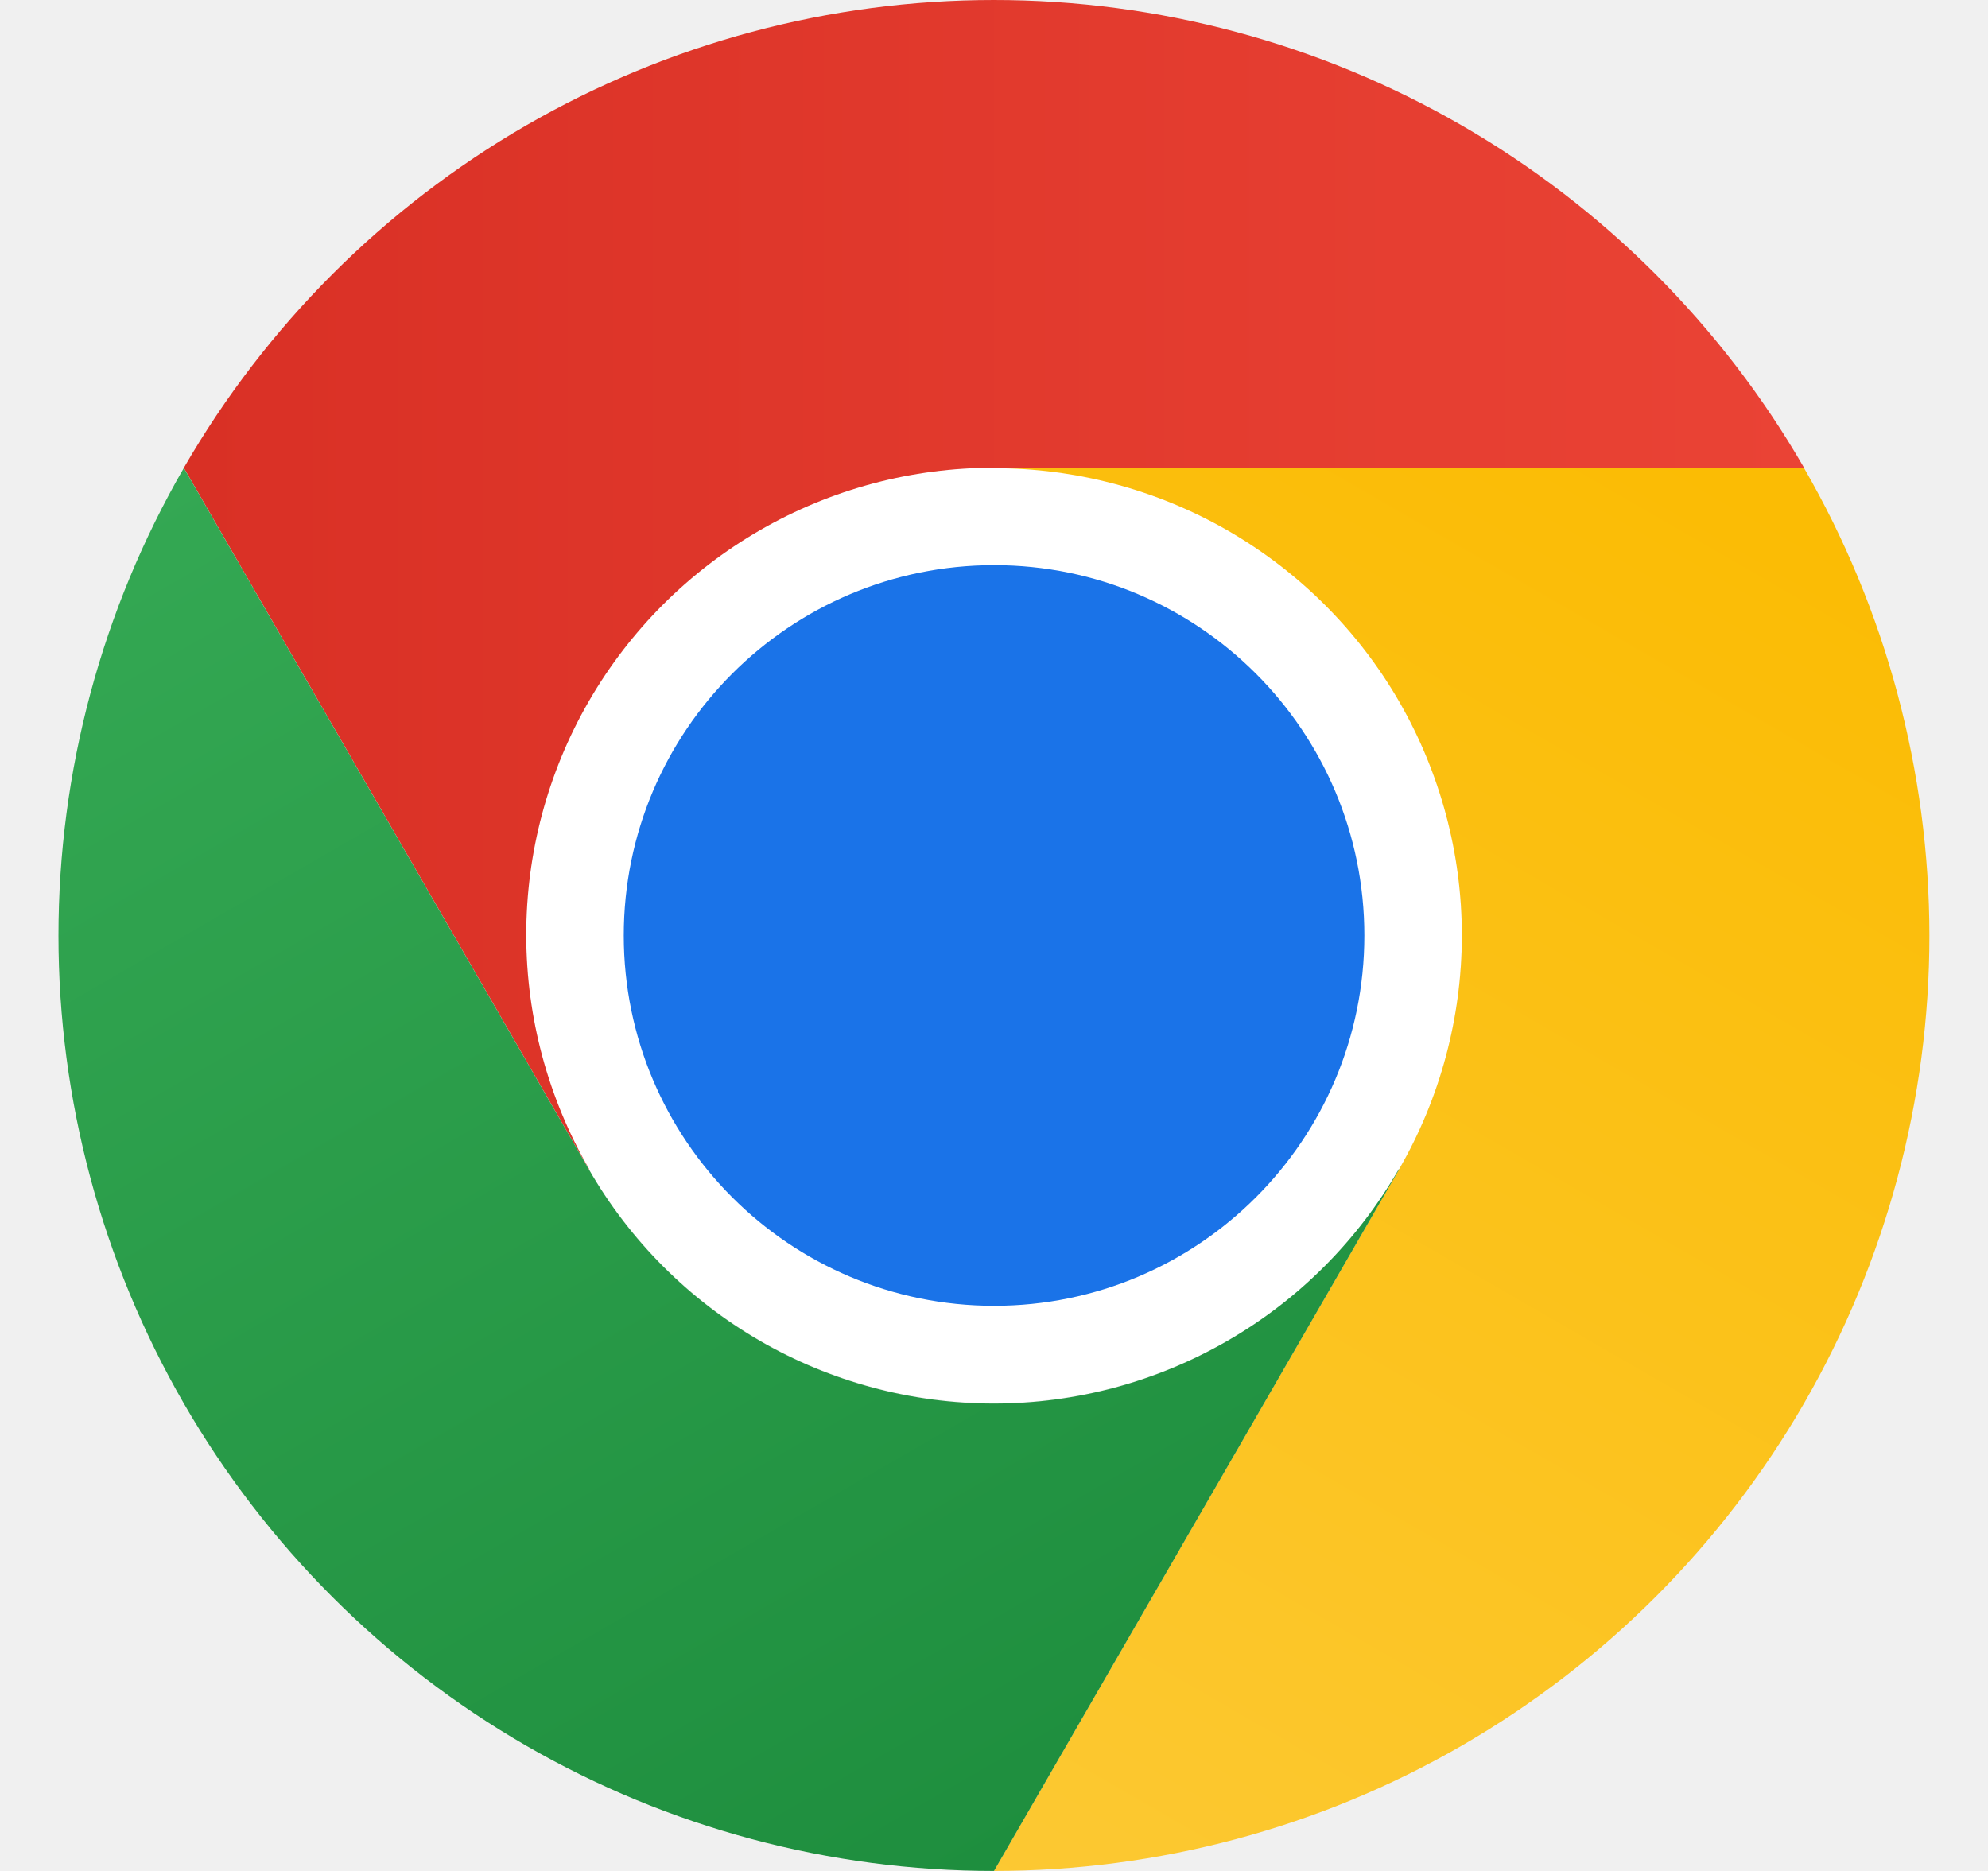
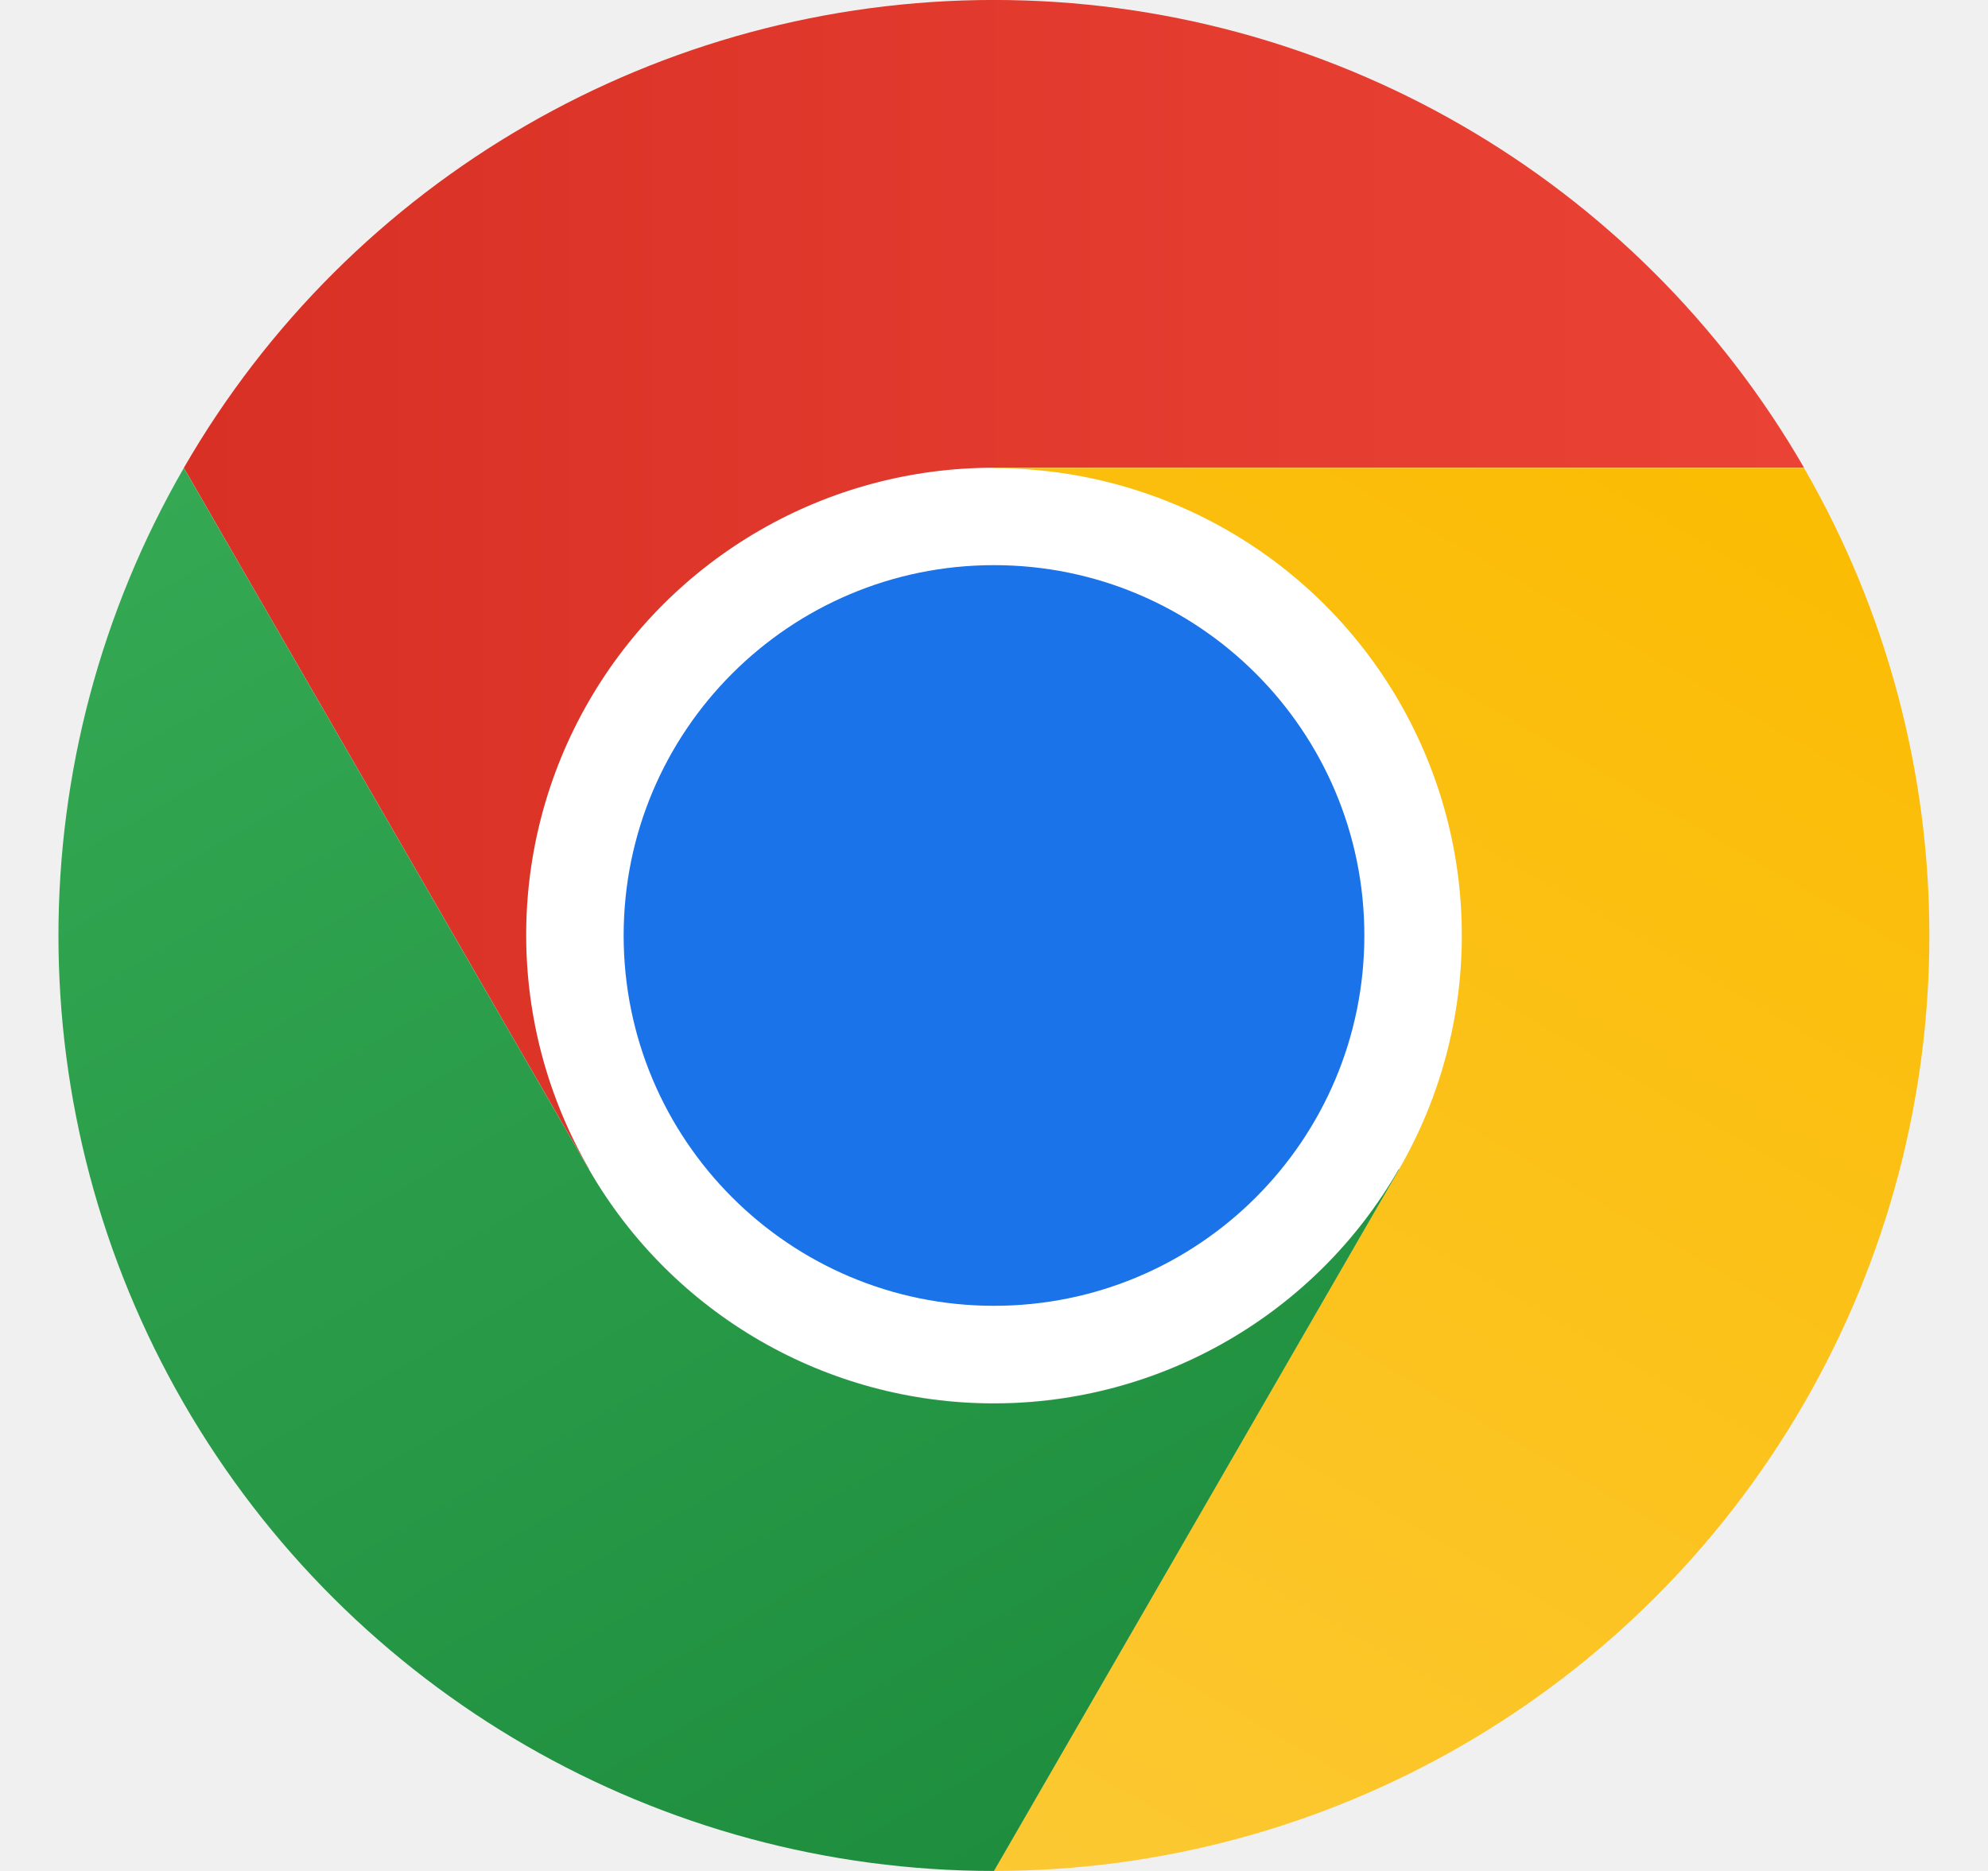
- <svg xmlns="http://www.w3.org/2000/svg" width="17" height="16" viewBox="0 0 17 16" fill="none">
-   <path d="M8.5 11.998C10.709 11.998 12.5 10.207 12.5 7.998C12.5 5.789 10.709 3.998 8.5 3.998C6.291 3.998 4.5 5.789 4.5 7.998C4.5 10.207 6.291 11.998 8.5 11.998Z" fill="white" />
-   <path d="M8.5 4H15.427C14.725 2.784 13.715 1.774 12.499 1.072C11.283 0.37 9.904 -6.74389e-05 8.499 3.05371e-05C7.095 0 5.716 0.37 4.5 1.072C3.284 1.775 2.274 2.785 1.572 4.001L5.036 10L5.039 9.999C4.687 9.392 4.501 8.702 4.5 8C4.499 7.297 4.683 6.607 5.034 5.999C5.385 5.39 5.891 4.885 6.499 4.534C7.107 4.183 7.797 3.999 8.5 4V4Z" fill="url(#paint0_linear_209_2044)" />
-   <path d="M8.501 11.167C10.249 11.167 11.667 9.749 11.667 8C11.667 6.251 10.249 4.833 8.501 4.833C6.752 4.833 5.334 6.251 5.334 8C5.334 9.749 6.752 11.167 8.501 11.167Z" fill="#1A73E8" />
-   <path d="M11.963 10.001L8.499 16C9.904 16 11.283 15.631 12.499 14.929C13.716 14.226 14.725 13.217 15.427 12.001C16.129 10.784 16.499 9.405 16.499 8.001C16.498 6.596 16.128 5.217 15.426 4.001H8.499L8.498 4.004C9.2 4.003 9.891 4.187 10.499 4.537C11.108 4.888 11.614 5.392 11.965 6C12.316 6.609 12.501 7.299 12.501 8.001C12.5 8.703 12.315 9.393 11.963 10.001V10.001Z" fill="url(#paint1_linear_209_2044)" />
-   <path d="M5.036 10.001L1.572 4.002C0.87 5.218 0.5 6.597 0.5 8.002C0.5 9.406 0.87 10.785 1.572 12.002C2.274 13.217 3.284 14.227 4.5 14.929C5.716 15.631 7.096 16 8.5 16L11.964 10.001L11.961 9.999C11.611 10.608 11.107 11.114 10.499 11.465C9.891 11.817 9.202 12.003 8.499 12.003C7.797 12.003 7.107 11.818 6.499 11.467C5.891 11.115 5.386 10.61 5.036 10.001V10.001Z" fill="url(#paint2_linear_209_2044)" />
+ <svg xmlns="http://www.w3.org/2000/svg" width="17" height="16" fill="none">
+   <path fill="#fff" d="M8.5 11.998a4 4 0 1 0 0-8 4 4 0 0 0 0 8Z" />
+   <path fill="url(#a)" d="M8.5 4h6.927a7.998 7.998 0 0 0-13.855.001L5.036 10h.003a3.995 3.995 0 0 1 3.46-6Z" />
+   <path fill="#1A73E8" d="M8.5 11.167a3.167 3.167 0 1 0 0-6.334 3.167 3.167 0 0 0 0 6.334Z" />
+   <path fill="url(#b)" d="M11.963 10.001 8.499 16a7.998 7.998 0 0 0 6.927-11.999H8.499l-.001.003a3.995 3.995 0 0 1 3.465 5.997Z" />
+   <path fill="url(#c)" d="M5.036 10.001 1.572 4.002A7.998 7.998 0 0 0 8.5 16l3.464-5.999-.003-.002A3.995 3.995 0 0 1 5.036 10Z" />
  <defs>
-     <linearGradient id="paint0_linear_209_2044" x1="1.572" y1="5" x2="15.427" y2="5" gradientUnits="userSpaceOnUse">
+     <linearGradient id="a" x1="1.572" x2="15.427" y1="5" y2="5" gradientUnits="userSpaceOnUse">
      <stop stop-color="#D93025" />
      <stop offset="1" stop-color="#EA4335" />
    </linearGradient>
-     <linearGradient id="paint1_linear_209_2044" x1="7.407" y1="15.893" x2="14.334" y2="3.895" gradientUnits="userSpaceOnUse">
+     <linearGradient id="b" x1="7.407" x2="14.334" y1="15.893" y2="3.895" gradientUnits="userSpaceOnUse">
      <stop stop-color="#FCC934" />
      <stop offset="1" stop-color="#FBBC04" />
    </linearGradient>
-     <linearGradient id="paint2_linear_209_2044" x1="9.365" y1="15.501" x2="2.438" y2="3.502" gradientUnits="userSpaceOnUse">
+     <linearGradient id="c" x1="9.365" x2="2.438" y1="15.501" y2="3.502" gradientUnits="userSpaceOnUse">
      <stop stop-color="#1E8E3E" />
      <stop offset="1" stop-color="#34A853" />
    </linearGradient>
  </defs>
</svg>
